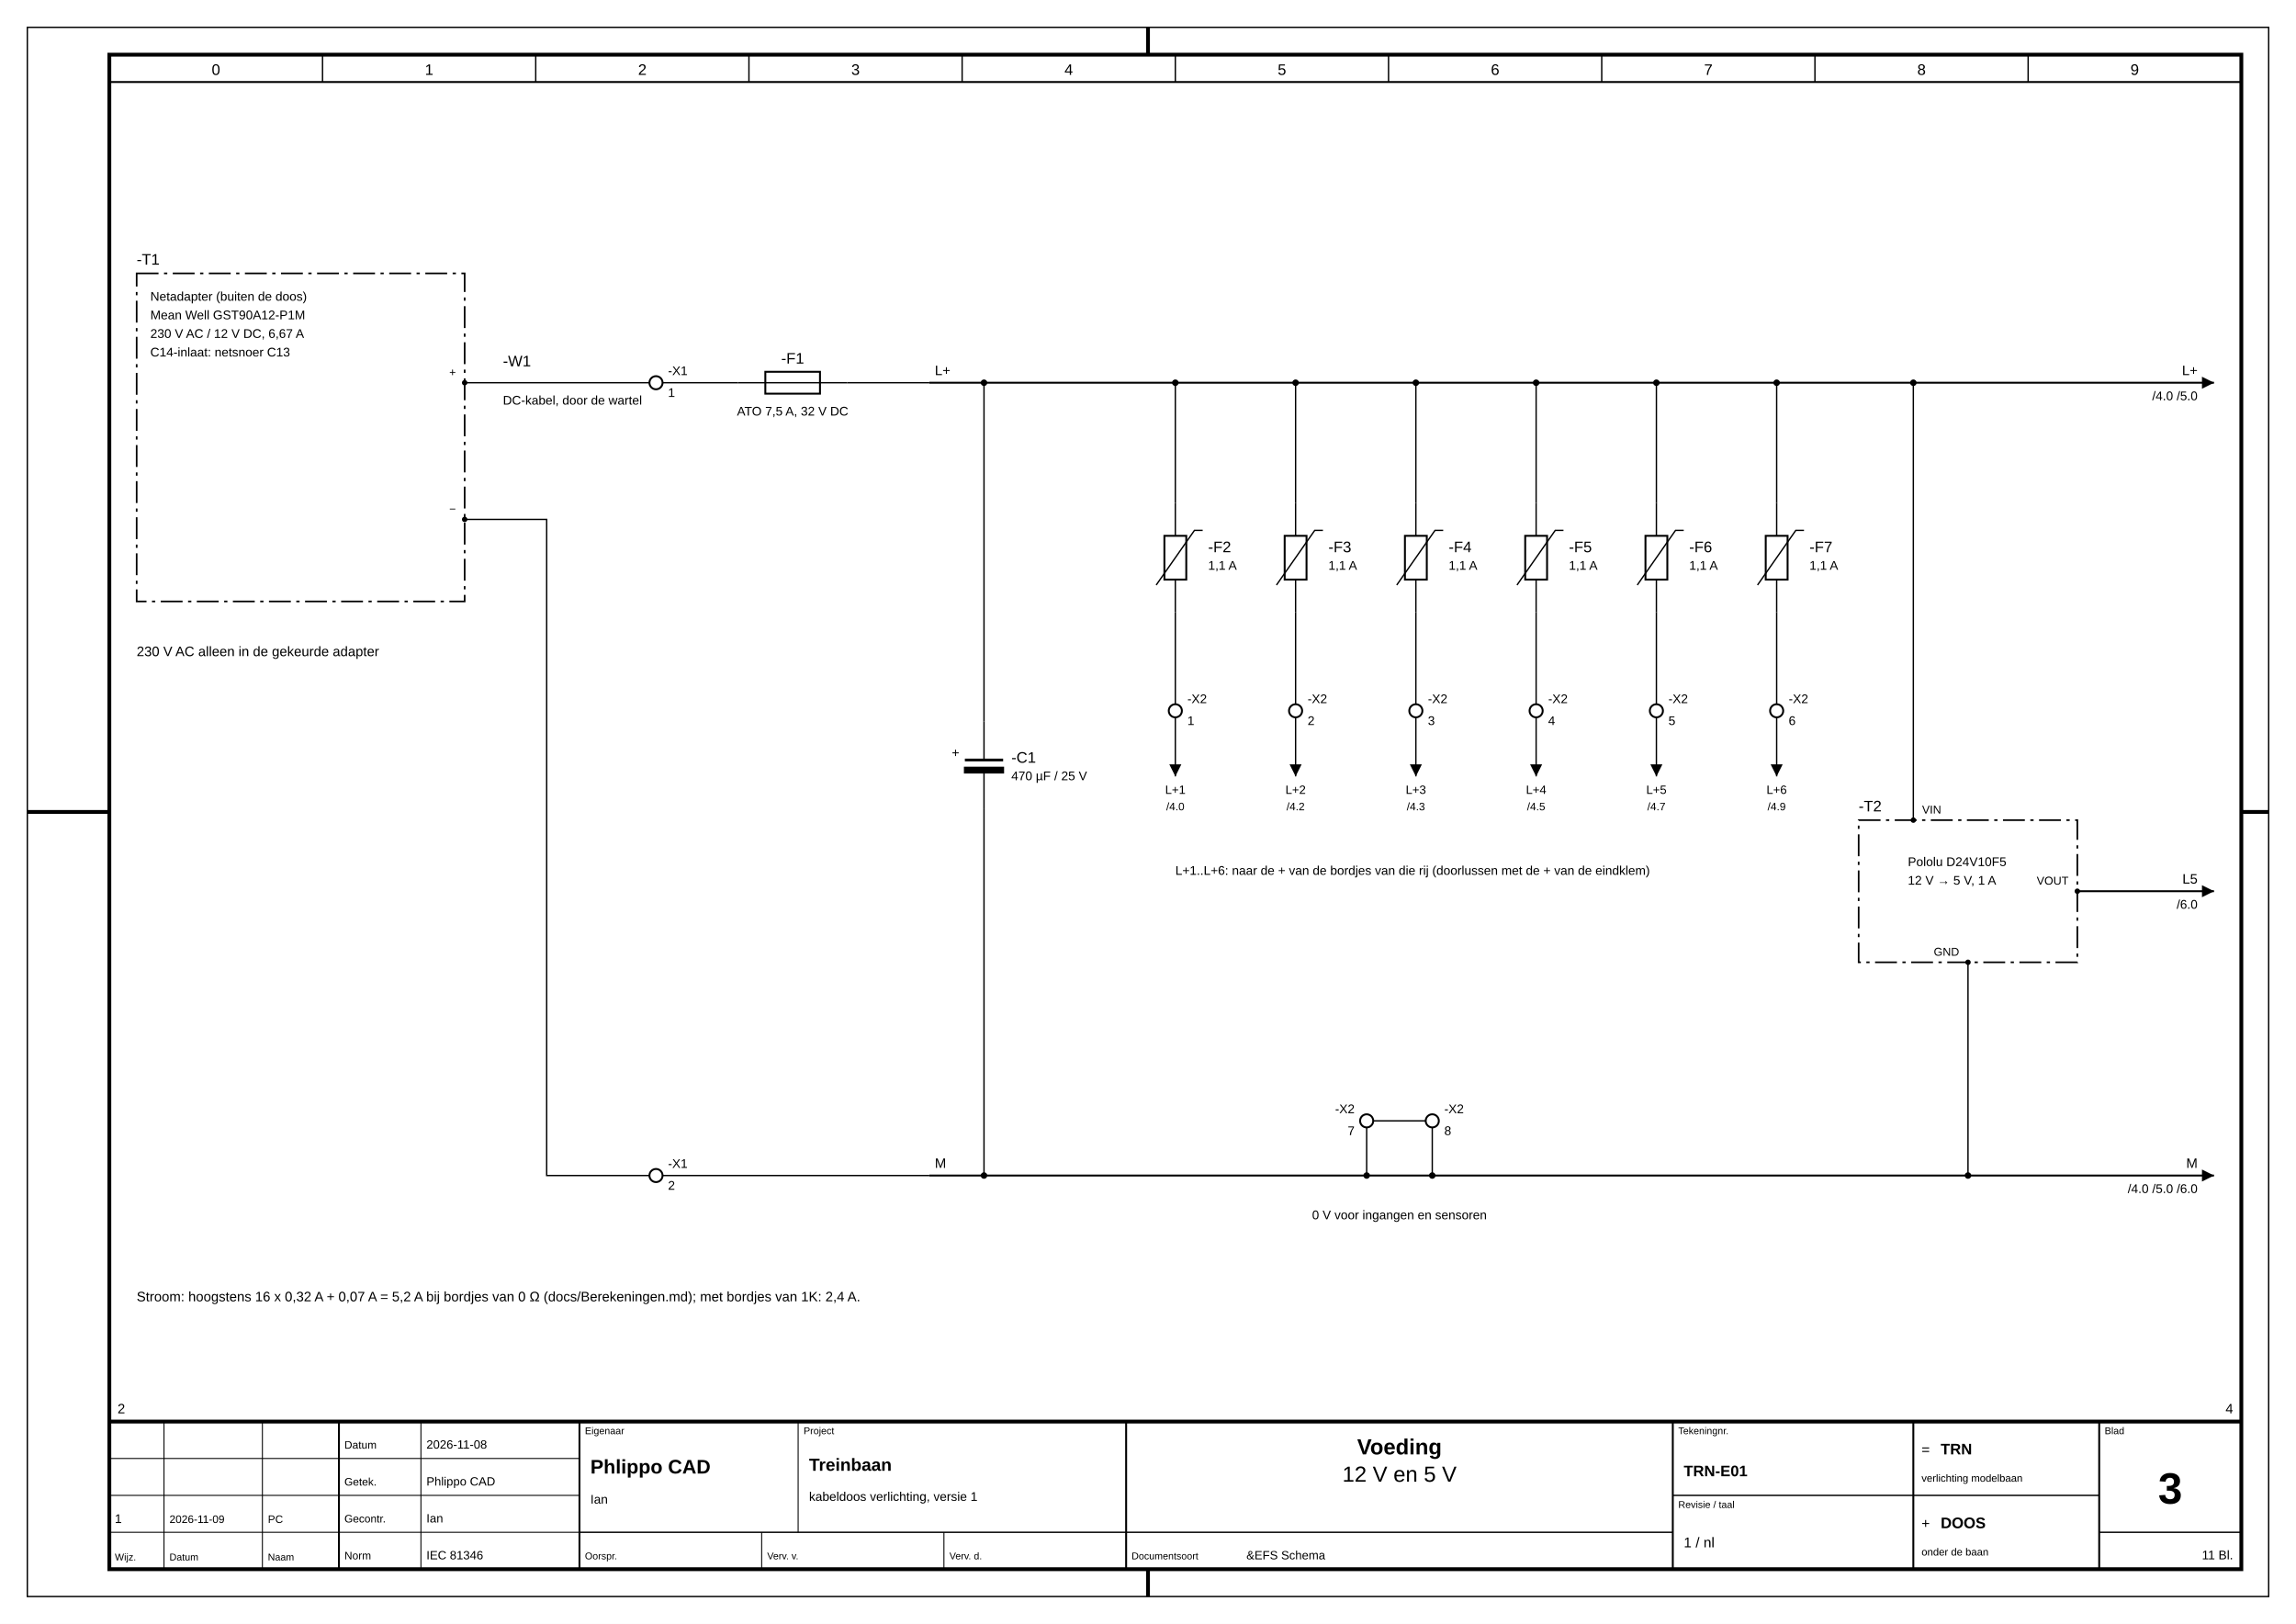
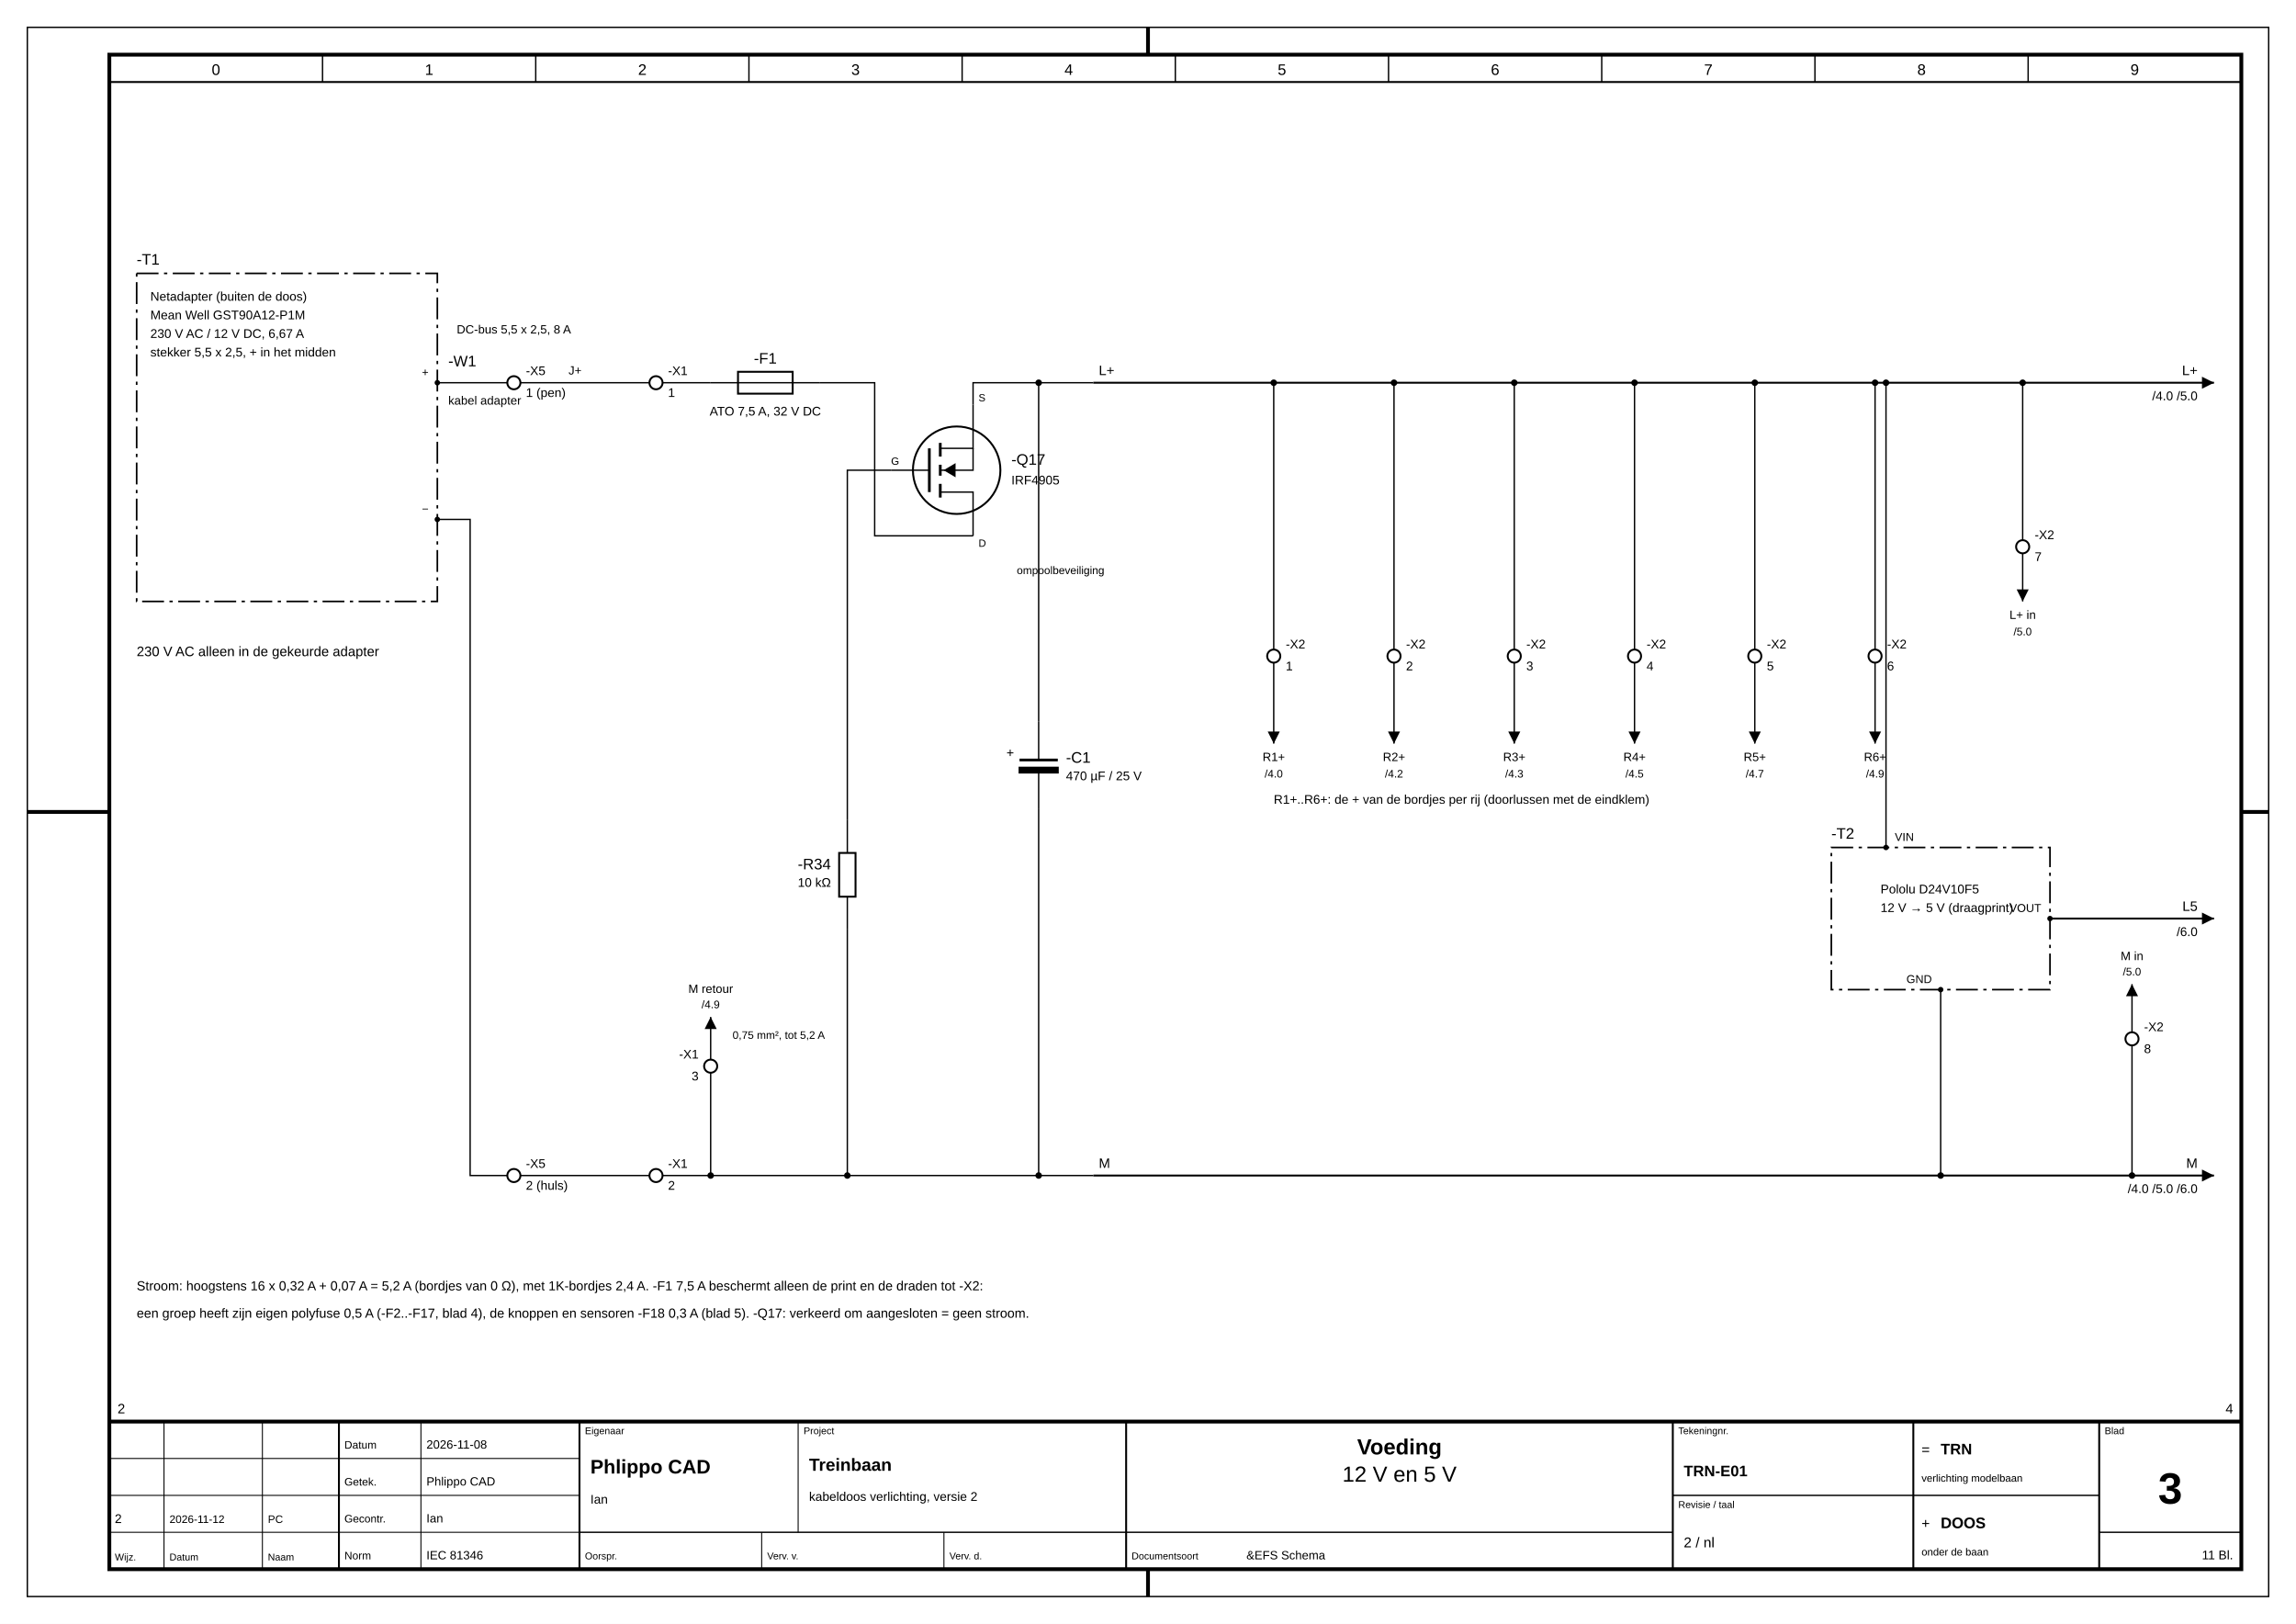
<svg xmlns="http://www.w3.org/2000/svg" viewBox="0 0 420 297" width="420mm" height="297mm" font-family="Arial, Helvetica, sans-serif">
  <rect width="420" height="297" fill="#fff" />
  <rect x="5" y="5" width="410" height="287" fill="none" stroke="#000" stroke-width="0.25" />
  <rect x="20" y="10" width="390" height="277" fill="none" stroke="#000" stroke-width="0.7" />
  <polyline points="210,5 210,10" fill="none" stroke="#000" stroke-width="0.7" />
  <polyline points="210,287 210,292" fill="none" stroke="#000" stroke-width="0.7" />
  <polyline points="5,148.5 20,148.5" fill="none" stroke="#000" stroke-width="0.7" />
  <polyline points="410,148.5 415,148.5" fill="none" stroke="#000" stroke-width="0.7" />
  <polyline points="20,15 410,15" fill="none" stroke="#000" stroke-width="0.35" />
  <text x="39.5" y="13.7" font-size="2.8" text-anchor="middle" fill="#000">0</text>
  <polyline points="59,10 59,15" fill="none" stroke="#000" stroke-width="0.25" />
  <text x="78.5" y="13.7" font-size="2.8" text-anchor="middle" fill="#000">1</text>
  <polyline points="98,10 98,15" fill="none" stroke="#000" stroke-width="0.25" />
  <text x="117.5" y="13.7" font-size="2.8" text-anchor="middle" fill="#000">2</text>
  <polyline points="137,10 137,15" fill="none" stroke="#000" stroke-width="0.25" />
  <text x="156.5" y="13.7" font-size="2.8" text-anchor="middle" fill="#000">3</text>
  <polyline points="176,10 176,15" fill="none" stroke="#000" stroke-width="0.25" />
  <text x="195.5" y="13.7" font-size="2.8" text-anchor="middle" fill="#000">4</text>
  <polyline points="215,10 215,15" fill="none" stroke="#000" stroke-width="0.25" />
  <text x="234.5" y="13.7" font-size="2.8" text-anchor="middle" fill="#000">5</text>
  <polyline points="254,10 254,15" fill="none" stroke="#000" stroke-width="0.25" />
  <text x="273.5" y="13.7" font-size="2.8" text-anchor="middle" fill="#000">6</text>
  <polyline points="293,10 293,15" fill="none" stroke="#000" stroke-width="0.25" />
  <text x="312.5" y="13.7" font-size="2.8" text-anchor="middle" fill="#000">7</text>
  <polyline points="332,10 332,15" fill="none" stroke="#000" stroke-width="0.25" />
  <text x="351.5" y="13.7" font-size="2.8" text-anchor="middle" fill="#000">8</text>
  <polyline points="371,10 371,15" fill="none" stroke="#000" stroke-width="0.25" />
  <text x="390.5" y="13.7" font-size="2.8" text-anchor="middle" fill="#000">9</text>
  <text x="21.5" y="258.5" font-size="2.5" text-anchor="start" fill="#000">2</text>
  <text x="408.5" y="258.5" font-size="2.5" text-anchor="end" fill="#000">4</text>
  <polyline points="20,260 410,260" fill="none" stroke="#000" stroke-width="0.7" />
  <polyline points="20,266.75 62,266.75" fill="none" stroke="#000" stroke-width="0.18" />
  <polyline points="20,273.5 62,273.5" fill="none" stroke="#000" stroke-width="0.18" />
  <polyline points="20,280.25 62,280.25" fill="none" stroke="#000" stroke-width="0.18" />
  <polyline points="30,260 30,287" fill="none" stroke="#000" stroke-width="0.18" />
  <polyline points="48,260 48,287" fill="none" stroke="#000" stroke-width="0.18" />
  <text x="21" y="285.4" font-size="1.8" text-anchor="start" fill="#000">Wijz.</text>
  <text x="31" y="285.4" font-size="1.8" text-anchor="start" fill="#000">Datum</text>
  <text x="49" y="285.4" font-size="1.8" text-anchor="start" fill="#000">Naam</text>
-   <text x="21" y="278.55" font-size="2.3" text-anchor="start" fill="#000">1</text>
-   <text x="31" y="278.55" font-size="2" text-anchor="start" fill="#000">2026-11-09</text>
+   <text x="21" y="278.55" font-size="2.3" text-anchor="start" fill="#000">2</text>
+   <text x="31" y="278.55" font-size="2" text-anchor="start" fill="#000">2026-11-12</text>
  <text x="49" y="278.55" font-size="2" text-anchor="start" fill="#000">PC</text>
  <polyline points="62,260 62,287" fill="none" stroke="#000" stroke-width="0.35" />
  <polyline points="62,266.75 106,266.75" fill="none" stroke="#000" stroke-width="0.18" />
  <polyline points="62,273.5 106,273.5" fill="none" stroke="#000" stroke-width="0.18" />
  <polyline points="62,280.25 106,280.25" fill="none" stroke="#000" stroke-width="0.18" />
  <polyline points="77,260 77,287" fill="none" stroke="#000" stroke-width="0.18" />
  <text x="63" y="264.95" font-size="2" text-anchor="start" fill="#000">Datum</text>
  <text x="78" y="264.95" font-size="2.2" text-anchor="start" fill="#000">2026-11-08</text>
  <text x="63" y="271.7" font-size="2" text-anchor="start" fill="#000">Getek.</text>
  <text x="78" y="271.7" font-size="2.2" text-anchor="start" fill="#000">Phlippo CAD</text>
  <text x="63" y="278.45" font-size="2" text-anchor="start" fill="#000">Gecontr.</text>
  <text x="78" y="278.45" font-size="2.2" text-anchor="start" fill="#000">Ian</text>
  <text x="63" y="285.2" font-size="2" text-anchor="start" fill="#000">Norm</text>
  <text x="78" y="285.2" font-size="2.2" text-anchor="start" fill="#000">IEC 81346</text>
  <polyline points="106,260 106,287" fill="none" stroke="#000" stroke-width="0.35" />
  <polyline points="106,280.25 206,280.25" fill="none" stroke="#000" stroke-width="0.25" />
  <polyline points="146,260 146,280.25" fill="none" stroke="#000" stroke-width="0.18" />
  <text x="107" y="262.3" font-size="1.8" text-anchor="start" fill="#000">Eigenaar</text>
  <text x="108" y="269.5" font-size="3.6" text-anchor="start" fill="#000" font-weight="700">Phlippo CAD</text>
  <text x="108" y="275" font-size="2.3" text-anchor="start" fill="#000">Ian</text>
  <text x="147" y="262.3" font-size="1.8" text-anchor="start" fill="#000">Project</text>
  <text x="148" y="269" font-size="3.2" text-anchor="start" fill="#000" font-weight="700">Treinbaan</text>
-   <text x="148" y="274.5" font-size="2.3" text-anchor="start" fill="#000">kabeldoos verlichting, versie 1</text>
+   <text x="148" y="274.5" font-size="2.3" text-anchor="start" fill="#000">kabeldoos verlichting, versie 2</text>
  <text x="107" y="285.2" font-size="1.8" text-anchor="start" fill="#000">Oorspr.</text>
  <text x="118" y="285.2" font-size="2" text-anchor="start" fill="#000" />
  <polyline points="139.33,280.25 139.33,287" fill="none" stroke="#000" stroke-width="0.18" />
  <text x="140.33" y="285.2" font-size="1.8" text-anchor="start" fill="#000">Verv. v.</text>
  <text x="151.33" y="285.2" font-size="2" text-anchor="start" fill="#000" />
  <polyline points="172.67,280.25 172.67,287" fill="none" stroke="#000" stroke-width="0.18" />
  <text x="173.67" y="285.2" font-size="1.8" text-anchor="start" fill="#000">Verv. d.</text>
  <text x="184.67" y="285.2" font-size="2" text-anchor="start" fill="#000" />
  <polyline points="206,260 206,287" fill="none" stroke="#000" stroke-width="0.35" />
  <polyline points="206,280.25 306,280.25" fill="none" stroke="#000" stroke-width="0.25" />
  <text x="256" y="266" font-size="4" text-anchor="middle" fill="#000" font-weight="700">Voeding</text>
  <text x="256" y="271" font-size="4" text-anchor="middle" fill="#000">12 V en 5 V</text>
  <text x="207" y="285.2" font-size="1.8" text-anchor="start" fill="#000">Documentsoort</text>
  <text x="228" y="285.2" font-size="2.2" text-anchor="start" fill="#000">&amp;EFS  Schema</text>
  <polyline points="306,260 306,287" fill="none" stroke="#000" stroke-width="0.35" />
  <polyline points="306,273.5 350,273.5" fill="none" stroke="#000" stroke-width="0.25" />
  <text x="307" y="262.3" font-size="1.8" text-anchor="start" fill="#000">Tekeningnr.</text>
  <text x="308" y="270" font-size="2.8" text-anchor="start" fill="#000" font-weight="700">TRN-E01</text>
  <text x="307" y="275.8" font-size="1.8" text-anchor="start" fill="#000">Revisie / taal</text>
-   <text x="308" y="283" font-size="2.6" text-anchor="start" fill="#000">1 / nl</text>
+   <text x="308" y="283" font-size="2.6" text-anchor="start" fill="#000">2 / nl</text>
  <polyline points="350,260 350,287" fill="none" stroke="#000" stroke-width="0.35" />
  <polyline points="350,273.5 384,273.5" fill="none" stroke="#000" stroke-width="0.25" />
  <text x="351.5" y="266" font-size="2.6" text-anchor="start" fill="#000">=</text>
  <text x="355" y="266" font-size="2.8" text-anchor="start" fill="#000" font-weight="700">TRN</text>
  <text x="351.5" y="271" font-size="1.9" text-anchor="start" fill="#000">verlichting modelbaan</text>
  <text x="351.5" y="279.5" font-size="2.6" text-anchor="start" fill="#000">+</text>
  <text x="355" y="279.5" font-size="2.8" text-anchor="start" fill="#000" font-weight="700">DOOS</text>
  <text x="351.5" y="284.5" font-size="1.9" text-anchor="start" fill="#000">onder de baan</text>
  <polyline points="384,260 384,287" fill="none" stroke="#000" stroke-width="0.35" />
  <polyline points="384,280.25 410,280.25" fill="none" stroke="#000" stroke-width="0.25" />
  <text x="385" y="262.3" font-size="1.8" text-anchor="start" fill="#000">Blad</text>
  <text x="397" y="275" font-size="8" text-anchor="middle" fill="#000" font-weight="700">3</text>
  <text x="408.5" y="285.2" font-size="2.3" text-anchor="end" fill="#000">11 Bl.</text>
-   <rect x="25" y="50" width="60" height="60" fill="none" stroke="#000" stroke-width="0.3" stroke-dasharray="4 1 0.6 1" />
+   <rect x="25" y="50" width="55" height="60" fill="none" stroke="#000" stroke-width="0.3" stroke-dasharray="4 1 0.6 1" />
  <text x="25" y="48.4" font-size="2.8" text-anchor="start" fill="#000">-T1</text>
  <text x="27.5" y="55" font-size="2.3" text-anchor="start" fill="#000">Netadapter (buiten de doos)</text>
  <text x="27.5" y="58.4" font-size="2.3" text-anchor="start" fill="#000">Mean Well GST90A12-P1M</text>
  <text x="27.5" y="61.8" font-size="2.3" text-anchor="start" fill="#000">230 V AC / 12 V DC, 6,67 A</text>
-   <text x="27.5" y="65.2" font-size="2.3" text-anchor="start" fill="#000">C14-inlaat: netsnoer C13</text>
-   <circle cx="85" cy="70" r="0.5" fill="#000" />
-   <text x="83.4" y="68.8" font-size="2.1" text-anchor="end" fill="#000">+</text>
-   <circle cx="85" cy="95" r="0.5" fill="#000" />
-   <text x="83.4" y="93.8" font-size="2.1" text-anchor="end" fill="#000">−</text>
+   <text x="27.5" y="65.2" font-size="2.3" text-anchor="start" fill="#000">stekker 5,5 x 2,5, + in het midden</text>
+   <circle cx="80" cy="70" r="0.5" fill="#000" />
+   <text x="78.4" y="68.8" font-size="2.1" text-anchor="end" fill="#000">+</text>
+   <circle cx="80" cy="95" r="0.5" fill="#000" />
+   <text x="78.4" y="93.8" font-size="2.1" text-anchor="end" fill="#000">−</text>
  <text x="25" y="120" font-size="2.5" text-anchor="start" fill="#000">230 V AC alleen in de gekeurde adapter</text>
-   <polyline points="85,70 118.8,70" fill="none" stroke="#000" stroke-width="0.25" />
-   <polyline points="85,95 100,95 100,215 118.8,215" fill="none" stroke="#000" stroke-width="0.25" />
-   <text x="92" y="67" font-size="2.8" text-anchor="start" fill="#000">-W1</text>
-   <text x="92" y="74" font-size="2.3" text-anchor="start" fill="#000">DC-kabel, door de wartel</text>
+   <polyline points="80,70 92.8,70" fill="none" stroke="#000" stroke-width="0.25" />
+   <polyline points="80,95 86,95 86,215 92.8,215" fill="none" stroke="#000" stroke-width="0.25" />
+   <text x="82" y="67" font-size="2.8" text-anchor="start" fill="#000">-W1</text>
+   <text x="82" y="74" font-size="2.2" text-anchor="start" fill="#000">kabel adapter</text>
+   <circle cx="94" cy="70" r="1.2" fill="#fff" stroke="#000" stroke-width="0.35" />
+   <text x="96.2" y="68.6" font-size="2.3" text-anchor="start" fill="#000">-X5</text>
+   <text x="96.2" y="72.6" font-size="2.3" text-anchor="start" fill="#000">1 (pen)</text>
+   <circle cx="94" cy="215" r="1.2" fill="#fff" stroke="#000" stroke-width="0.35" />
+   <text x="96.2" y="213.6" font-size="2.3" text-anchor="start" fill="#000">-X5</text>
+   <text x="96.2" y="217.6" font-size="2.3" text-anchor="start" fill="#000">2 (huls)</text>
+   <text x="94" y="61" font-size="2.2" text-anchor="middle" fill="#000">DC-bus 5,5 x 2,5, 8 A</text>
+   <polyline points="95.2,70 118.8,70" fill="none" stroke="#000" stroke-width="0.25" />
+   <polyline points="95.2,215 118.8,215" fill="none" stroke="#000" stroke-width="0.25" />
+   <text x="104" y="68.5" font-size="2.2" text-anchor="start" fill="#000">J+</text>
  <circle cx="120" cy="70" r="1.2" fill="#fff" stroke="#000" stroke-width="0.35" />
  <text x="122.2" y="68.6" font-size="2.3" text-anchor="start" fill="#000">-X1</text>
  <text x="122.2" y="72.6" font-size="2.3" text-anchor="start" fill="#000">1</text>
  <circle cx="120" cy="215" r="1.2" fill="#fff" stroke="#000" stroke-width="0.35" />
  <text x="122.2" y="213.6" font-size="2.3" text-anchor="start" fill="#000">-X1</text>
  <text x="122.2" y="217.6" font-size="2.3" text-anchor="start" fill="#000">2</text>
-   <polyline points="121.2,70 135,70" fill="none" stroke="#000" stroke-width="0.25" />
-   <polyline points="135,70 140,70" fill="none" stroke="#000" stroke-width="0.25" />
-   <rect x="140" y="68" width="10" height="4" fill="none" stroke="#000" stroke-width="0.35" />
-   <polyline points="140,70 150,70" fill="none" stroke="#000" stroke-width="0.25" />
-   <polyline points="150,70 155,70" fill="none" stroke="#000" stroke-width="0.25" />
-   <text x="145" y="66.5" font-size="2.8" text-anchor="middle" fill="#000">-F1</text>
-   <text x="145" y="76" font-size="2.3" text-anchor="middle" fill="#000">ATO 7,5 A, 32 V DC</text>
-   <polyline points="155,70 170,70" fill="none" stroke="#000" stroke-width="0.25" />
-   <polyline points="121.2,215 170,215" fill="none" stroke="#000" stroke-width="0.25" />
-   <polyline points="170,70 405,70" fill="none" stroke="#000" stroke-width="0.35" />
-   <text x="171" y="68.6" font-size="2.5" text-anchor="start" fill="#000">L+</text>
+   <polyline points="121.2,70 130,70" fill="none" stroke="#000" stroke-width="0.25" />
+   <polyline points="130,70 135,70" fill="none" stroke="#000" stroke-width="0.25" />
+   <rect x="135" y="68" width="10" height="4" fill="none" stroke="#000" stroke-width="0.35" />
+   <polyline points="135,70 145,70" fill="none" stroke="#000" stroke-width="0.25" />
+   <polyline points="145,70 150,70" fill="none" stroke="#000" stroke-width="0.25" />
+   <text x="140" y="66.5" font-size="2.8" text-anchor="middle" fill="#000">-F1</text>
+   <text x="140" y="76" font-size="2.3" text-anchor="middle" fill="#000">ATO 7,5 A, 32 V DC</text>
+   <polyline points="150,70 160,70 160,98 178,98" fill="none" stroke="#000" stroke-width="0.25" />
+   <circle cx="175" cy="86" r="8" fill="none" stroke="#000" stroke-width="0.35" />
+   <polyline points="163,86 170,86" fill="none" stroke="#000" stroke-width="0.25" />
+   <polyline points="170,82 170,90" fill="none" stroke="#000" stroke-width="0.5" />
+   <polyline points="172,81 172,83.5" fill="none" stroke="#000" stroke-width="0.5" />
+   <polyline points="172,85 172,87" fill="none" stroke="#000" stroke-width="0.5" />
+   <polyline points="172,88.5 172,91" fill="none" stroke="#000" stroke-width="0.5" />
+   <polyline points="172,82 178,82 178,74" fill="none" stroke="#000" stroke-width="0.25" />
+   <polyline points="172,90 178,90 178,98" fill="none" stroke="#000" stroke-width="0.25" />
+   <polyline points="172,86 178,86 178,82" fill="none" stroke="#000" stroke-width="0.25" />
+   <polygon points="174.8,86 172.6,84.7 172.6,87.3" fill="#000" transform="rotate(180 173.7 86)" />
+   <text x="185" y="85" font-size="2.8" text-anchor="start" fill="#000">-Q17</text>
+   <text x="185" y="88.6" font-size="2.3" text-anchor="start" fill="#000">IRF4905</text>
+   <text x="179" y="73.4" font-size="1.9" text-anchor="start" fill="#000">S</text>
+   <text x="179" y="100" font-size="1.9" text-anchor="start" fill="#000">D</text>
+   <text x="163" y="85" font-size="1.9" text-anchor="start" fill="#000">G</text>
+   <text x="186" y="105" font-size="2" text-anchor="start" fill="#000">ompoolbeveiliging</text>
+   <polyline points="178,74 178,70 200,70" fill="none" stroke="#000" stroke-width="0.25" />
+   <polyline points="163,86 155,86 155,150" fill="none" stroke="#000" stroke-width="0.25" />
+   <polyline points="155,150 155,156" fill="none" stroke="#000" stroke-width="0.25" />
+   <rect x="153.5" y="156" width="3" height="8" fill="none" stroke="#000" stroke-width="0.35" />
+   <polyline points="155,164 155,170" fill="none" stroke="#000" stroke-width="0.25" />
+   <text x="152" y="159" font-size="2.8" text-anchor="end" fill="#000">-R34</text>
+   <text x="152" y="162.2" font-size="2.3" text-anchor="end" fill="#000">10 kΩ</text>
+   <polyline points="155,170 155,215" fill="none" stroke="#000" stroke-width="0.25" />
+   <circle cx="155" cy="215" r="0.6" fill="#000" />
+   <polyline points="121.2,215 200,215" fill="none" stroke="#000" stroke-width="0.25" />
+   <polyline points="200,70 405,70" fill="none" stroke="#000" stroke-width="0.35" />
+   <text x="201" y="68.6" font-size="2.5" text-anchor="start" fill="#000">L+</text>
  <polygon points="405,70 402.8,68.9 402.8,71.1" fill="#000" />
  <text x="402" y="68.6" font-size="2.5" text-anchor="end" fill="#000">L+</text>
  <text x="402" y="73.2" font-size="2.3" text-anchor="end" fill="#000">/4.0  /5.0</text>
-   <polyline points="170,215 405,215" fill="none" stroke="#000" stroke-width="0.35" />
-   <text x="171" y="213.6" font-size="2.5" text-anchor="start" fill="#000">M</text>
+   <polyline points="200,215 405,215" fill="none" stroke="#000" stroke-width="0.35" />
+   <text x="201" y="213.6" font-size="2.5" text-anchor="start" fill="#000">M</text>
  <polygon points="405,215 402.8,213.9 402.8,216.1" fill="#000" />
  <text x="402" y="213.6" font-size="2.5" text-anchor="end" fill="#000">M</text>
  <text x="402" y="218.2" font-size="2.3" text-anchor="end" fill="#000">/4.0  /5.0  /6.0</text>
-   <circle cx="180" cy="70" r="0.6" fill="#000" />
-   <polyline points="180,70 180,132" fill="none" stroke="#000" stroke-width="0.25" />
-   <polyline points="180,132 180,139" fill="none" stroke="#000" stroke-width="0.25" />
-   <polyline points="176.5,139 183.5,139" fill="none" stroke="#000" stroke-width="0.5" />
-   <rect x="176.5" y="140.4" width="7" height="0.9" fill="#000" stroke="#000" stroke-width="0.35" />
-   <text x="175.5" y="138.5" font-size="2.4" text-anchor="end" fill="#000">+</text>
-   <polyline points="180,141.3 180,148" fill="none" stroke="#000" stroke-width="0.25" />
-   <text x="185" y="139.5" font-size="2.8" text-anchor="start" fill="#000">-C1</text>
-   <text x="185" y="142.7" font-size="2.3" text-anchor="start" fill="#000">470 µF / 25 V</text>
-   <polyline points="180,148 180,215" fill="none" stroke="#000" stroke-width="0.25" />
-   <circle cx="180" cy="215" r="0.6" fill="#000" />
-   <circle cx="215" cy="70" r="0.6" fill="#000" />
-   <polyline points="215,70 215,92" fill="none" stroke="#000" stroke-width="0.25" />
-   <polyline points="215,92 215,98" fill="none" stroke="#000" stroke-width="0.25" />
-   <rect x="213" y="98" width="4" height="8" fill="none" stroke="#000" stroke-width="0.35" />
-   <polyline points="211.5,107 218.5,97 220,97" fill="none" stroke="#000" stroke-width="0.25" />
-   <polyline points="215,106 215,112" fill="none" stroke="#000" stroke-width="0.25" />
-   <text x="221" y="101" font-size="2.8" text-anchor="start" fill="#000">-F2</text>
-   <text x="221" y="104.2" font-size="2.3" text-anchor="start" fill="#000">1,1 A</text>
-   <polyline points="215,112 215,128.8" fill="none" stroke="#000" stroke-width="0.25" />
-   <circle cx="215" cy="130" r="1.2" fill="#fff" stroke="#000" stroke-width="0.35" />
-   <text x="217.2" y="128.6" font-size="2.3" text-anchor="start" fill="#000">-X2</text>
-   <text x="217.2" y="132.6" font-size="2.3" text-anchor="start" fill="#000">1</text>
-   <polyline points="215,131.2 215,142" fill="none" stroke="#000" stroke-width="0.25" />
-   <polygon points="215,142 213.9,139.8 216.1,139.8" fill="#000" />
-   <text x="215" y="145.2" font-size="2.2" text-anchor="middle" fill="#000">L+1</text>
-   <text x="215" y="148.2" font-size="2" text-anchor="middle" fill="#000">/4.0</text>
-   <circle cx="237" cy="70" r="0.6" fill="#000" />
-   <polyline points="237,70 237,92" fill="none" stroke="#000" stroke-width="0.25" />
-   <polyline points="237,92 237,98" fill="none" stroke="#000" stroke-width="0.25" />
-   <rect x="235" y="98" width="4" height="8" fill="none" stroke="#000" stroke-width="0.35" />
-   <polyline points="233.5,107 240.5,97 242,97" fill="none" stroke="#000" stroke-width="0.25" />
-   <polyline points="237,106 237,112" fill="none" stroke="#000" stroke-width="0.25" />
-   <text x="243" y="101" font-size="2.8" text-anchor="start" fill="#000">-F3</text>
-   <text x="243" y="104.2" font-size="2.3" text-anchor="start" fill="#000">1,1 A</text>
-   <polyline points="237,112 237,128.8" fill="none" stroke="#000" stroke-width="0.25" />
-   <circle cx="237" cy="130" r="1.2" fill="#fff" stroke="#000" stroke-width="0.35" />
-   <text x="239.2" y="128.6" font-size="2.3" text-anchor="start" fill="#000">-X2</text>
-   <text x="239.2" y="132.6" font-size="2.3" text-anchor="start" fill="#000">2</text>
-   <polyline points="237,131.2 237,142" fill="none" stroke="#000" stroke-width="0.25" />
-   <polygon points="237,142 235.9,139.8 238.1,139.8" fill="#000" />
-   <text x="237" y="145.2" font-size="2.2" text-anchor="middle" fill="#000">L+2</text>
-   <text x="237" y="148.2" font-size="2" text-anchor="middle" fill="#000">/4.2</text>
-   <circle cx="259" cy="70" r="0.6" fill="#000" />
-   <polyline points="259,70 259,92" fill="none" stroke="#000" stroke-width="0.25" />
-   <polyline points="259,92 259,98" fill="none" stroke="#000" stroke-width="0.25" />
-   <rect x="257" y="98" width="4" height="8" fill="none" stroke="#000" stroke-width="0.35" />
-   <polyline points="255.5,107 262.5,97 264,97" fill="none" stroke="#000" stroke-width="0.25" />
-   <polyline points="259,106 259,112" fill="none" stroke="#000" stroke-width="0.25" />
-   <text x="265" y="101" font-size="2.8" text-anchor="start" fill="#000">-F4</text>
-   <text x="265" y="104.2" font-size="2.3" text-anchor="start" fill="#000">1,1 A</text>
-   <polyline points="259,112 259,128.8" fill="none" stroke="#000" stroke-width="0.25" />
-   <circle cx="259" cy="130" r="1.2" fill="#fff" stroke="#000" stroke-width="0.35" />
-   <text x="261.2" y="128.6" font-size="2.3" text-anchor="start" fill="#000">-X2</text>
-   <text x="261.2" y="132.6" font-size="2.3" text-anchor="start" fill="#000">3</text>
-   <polyline points="259,131.2 259,142" fill="none" stroke="#000" stroke-width="0.25" />
-   <polygon points="259,142 257.9,139.8 260.1,139.8" fill="#000" />
-   <text x="259" y="145.2" font-size="2.2" text-anchor="middle" fill="#000">L+3</text>
-   <text x="259" y="148.2" font-size="2" text-anchor="middle" fill="#000">/4.3</text>
-   <circle cx="281" cy="70" r="0.6" fill="#000" />
-   <polyline points="281,70 281,92" fill="none" stroke="#000" stroke-width="0.25" />
-   <polyline points="281,92 281,98" fill="none" stroke="#000" stroke-width="0.25" />
-   <rect x="279" y="98" width="4" height="8" fill="none" stroke="#000" stroke-width="0.35" />
-   <polyline points="277.5,107 284.5,97 286,97" fill="none" stroke="#000" stroke-width="0.25" />
-   <polyline points="281,106 281,112" fill="none" stroke="#000" stroke-width="0.25" />
-   <text x="287" y="101" font-size="2.8" text-anchor="start" fill="#000">-F5</text>
-   <text x="287" y="104.2" font-size="2.3" text-anchor="start" fill="#000">1,1 A</text>
-   <polyline points="281,112 281,128.8" fill="none" stroke="#000" stroke-width="0.25" />
-   <circle cx="281" cy="130" r="1.2" fill="#fff" stroke="#000" stroke-width="0.35" />
-   <text x="283.2" y="128.6" font-size="2.3" text-anchor="start" fill="#000">-X2</text>
-   <text x="283.2" y="132.6" font-size="2.3" text-anchor="start" fill="#000">4</text>
-   <polyline points="281,131.2 281,142" fill="none" stroke="#000" stroke-width="0.25" />
-   <polygon points="281,142 279.9,139.8 282.1,139.8" fill="#000" />
-   <text x="281" y="145.2" font-size="2.2" text-anchor="middle" fill="#000">L+4</text>
-   <text x="281" y="148.2" font-size="2" text-anchor="middle" fill="#000">/4.5</text>
-   <circle cx="303" cy="70" r="0.6" fill="#000" />
-   <polyline points="303,70 303,92" fill="none" stroke="#000" stroke-width="0.25" />
-   <polyline points="303,92 303,98" fill="none" stroke="#000" stroke-width="0.25" />
-   <rect x="301" y="98" width="4" height="8" fill="none" stroke="#000" stroke-width="0.35" />
-   <polyline points="299.5,107 306.5,97 308,97" fill="none" stroke="#000" stroke-width="0.25" />
-   <polyline points="303,106 303,112" fill="none" stroke="#000" stroke-width="0.25" />
-   <text x="309" y="101" font-size="2.8" text-anchor="start" fill="#000">-F6</text>
-   <text x="309" y="104.2" font-size="2.3" text-anchor="start" fill="#000">1,1 A</text>
-   <polyline points="303,112 303,128.8" fill="none" stroke="#000" stroke-width="0.25" />
-   <circle cx="303" cy="130" r="1.2" fill="#fff" stroke="#000" stroke-width="0.35" />
-   <text x="305.2" y="128.6" font-size="2.3" text-anchor="start" fill="#000">-X2</text>
-   <text x="305.2" y="132.6" font-size="2.3" text-anchor="start" fill="#000">5</text>
-   <polyline points="303,131.2 303,142" fill="none" stroke="#000" stroke-width="0.25" />
-   <polygon points="303,142 301.9,139.8 304.1,139.8" fill="#000" />
-   <text x="303" y="145.2" font-size="2.2" text-anchor="middle" fill="#000">L+5</text>
-   <text x="303" y="148.2" font-size="2" text-anchor="middle" fill="#000">/4.7</text>
-   <circle cx="325" cy="70" r="0.6" fill="#000" />
-   <polyline points="325,70 325,92" fill="none" stroke="#000" stroke-width="0.25" />
-   <polyline points="325,92 325,98" fill="none" stroke="#000" stroke-width="0.25" />
-   <rect x="323" y="98" width="4" height="8" fill="none" stroke="#000" stroke-width="0.35" />
-   <polyline points="321.5,107 328.5,97 330,97" fill="none" stroke="#000" stroke-width="0.25" />
-   <polyline points="325,106 325,112" fill="none" stroke="#000" stroke-width="0.25" />
-   <text x="331" y="101" font-size="2.8" text-anchor="start" fill="#000">-F7</text>
-   <text x="331" y="104.2" font-size="2.3" text-anchor="start" fill="#000">1,1 A</text>
-   <polyline points="325,112 325,128.8" fill="none" stroke="#000" stroke-width="0.25" />
-   <circle cx="325" cy="130" r="1.2" fill="#fff" stroke="#000" stroke-width="0.35" />
-   <text x="327.2" y="128.6" font-size="2.3" text-anchor="start" fill="#000">-X2</text>
-   <text x="327.2" y="132.6" font-size="2.3" text-anchor="start" fill="#000">6</text>
-   <polyline points="325,131.2 325,142" fill="none" stroke="#000" stroke-width="0.25" />
-   <polygon points="325,142 323.9,139.8 326.1,139.8" fill="#000" />
-   <text x="325" y="145.2" font-size="2.2" text-anchor="middle" fill="#000">L+6</text>
-   <text x="325" y="148.2" font-size="2" text-anchor="middle" fill="#000">/4.9</text>
-   <text x="215" y="160" font-size="2.3" text-anchor="start" fill="#000">L+1..L+6: naar de + van de bordjes van die rij (doorlussen met de + van de eindklem)</text>
-   <circle cx="350" cy="70" r="0.6" fill="#000" />
-   <polyline points="350,70 350,150" fill="none" stroke="#000" stroke-width="0.25" />
-   <rect x="340" y="150" width="40" height="26" fill="none" stroke="#000" stroke-width="0.3" stroke-dasharray="4 1 0.6 1" />
-   <text x="340" y="148.4" font-size="2.8" text-anchor="start" fill="#000">-T2</text>
-   <text x="349" y="155" font-size="2.3" text-anchor="start" fill="#000" />
-   <text x="349" y="158.4" font-size="2.3" text-anchor="start" fill="#000">Pololu D24V10F5</text>
-   <text x="349" y="161.8" font-size="2.3" text-anchor="start" fill="#000">12 V → 5 V, 1 A</text>
-   <circle cx="350" cy="150" r="0.5" fill="#000" />
-   <text x="351.6" y="148.8" font-size="2.1" text-anchor="start" fill="#000">VIN</text>
-   <circle cx="380" cy="163" r="0.5" fill="#000" />
-   <text x="378.4" y="161.8" font-size="2.1" text-anchor="end" fill="#000">VOUT</text>
-   <circle cx="360" cy="176" r="0.5" fill="#000" />
-   <text x="358.4" y="174.8" font-size="2.1" text-anchor="end" fill="#000">GND</text>
-   <polyline points="360,176 360,215" fill="none" stroke="#000" stroke-width="0.25" />
-   <circle cx="360" cy="215" r="0.6" fill="#000" />
-   <polyline points="380,163 405,163" fill="none" stroke="#000" stroke-width="0.35" />
-   <polygon points="405,163 402.8,161.9 402.8,164.1" fill="#000" />
-   <text x="402" y="161.6" font-size="2.5" text-anchor="end" fill="#000">L5</text>
-   <text x="402" y="166.2" font-size="2.3" text-anchor="end" fill="#000">/6.0</text>
-   <circle cx="250" cy="215" r="0.6" fill="#000" />
-   <polyline points="250,215 250,205 262,205 262,215" fill="none" stroke="#000" stroke-width="0.25" />
-   <circle cx="262" cy="215" r="0.6" fill="#000" />
-   <circle cx="250" cy="205" r="1.2" fill="#fff" stroke="#000" stroke-width="0.35" />
-   <text x="247.8" y="203.6" font-size="2.3" text-anchor="end" fill="#000">-X2</text>
-   <text x="247.8" y="207.6" font-size="2.3" text-anchor="end" fill="#000">7</text>
-   <circle cx="262" cy="205" r="1.2" fill="#fff" stroke="#000" stroke-width="0.35" />
-   <text x="264.2" y="203.6" font-size="2.3" text-anchor="start" fill="#000">-X2</text>
-   <text x="264.2" y="207.6" font-size="2.3" text-anchor="start" fill="#000">8</text>
-   <text x="256" y="223" font-size="2.3" text-anchor="middle" fill="#000">0 V voor ingangen en sensoren</text>
-   <text x="25" y="238" font-size="2.5" text-anchor="start" fill="#000">Stroom: hoogstens 16 x 0,32 A + 0,07 A = 5,2 A bij bordjes van 0 Ω (docs/Berekeningen.md); met bordjes van 1K: 2,4 A.</text>
+   <circle cx="190" cy="70" r="0.6" fill="#000" />
+   <polyline points="190,70 190,132" fill="none" stroke="#000" stroke-width="0.25" />
+   <polyline points="190,132 190,139" fill="none" stroke="#000" stroke-width="0.25" />
+   <polyline points="186.5,139 193.5,139" fill="none" stroke="#000" stroke-width="0.5" />
+   <rect x="186.5" y="140.4" width="7" height="0.9" fill="#000" stroke="#000" stroke-width="0.35" />
+   <text x="185.5" y="138.5" font-size="2.4" text-anchor="end" fill="#000">+</text>
+   <polyline points="190,141.3 190,148" fill="none" stroke="#000" stroke-width="0.25" />
+   <text x="195" y="139.5" font-size="2.8" text-anchor="start" fill="#000">-C1</text>
+   <text x="195" y="142.7" font-size="2.3" text-anchor="start" fill="#000">470 µF / 25 V</text>
+   <polyline points="190,148 190,215" fill="none" stroke="#000" stroke-width="0.25" />
+   <circle cx="190" cy="215" r="0.6" fill="#000" />
+   <circle cx="233" cy="70" r="0.6" fill="#000" />
+   <polyline points="233,70 233,118.8" fill="none" stroke="#000" stroke-width="0.25" />
+   <circle cx="233" cy="120" r="1.2" fill="#fff" stroke="#000" stroke-width="0.35" />
+   <text x="235.2" y="118.6" font-size="2.3" text-anchor="start" fill="#000">-X2</text>
+   <text x="235.2" y="122.6" font-size="2.3" text-anchor="start" fill="#000">1</text>
+   <polyline points="233,121.2 233,136" fill="none" stroke="#000" stroke-width="0.25" />
+   <polygon points="233,136 231.9,133.8 234.1,133.8" fill="#000" />
+   <text x="233" y="139.2" font-size="2.2" text-anchor="middle" fill="#000">R1+</text>
+   <text x="233" y="142.2" font-size="2" text-anchor="middle" fill="#000">/4.0</text>
+   <circle cx="255" cy="70" r="0.6" fill="#000" />
+   <polyline points="255,70 255,118.8" fill="none" stroke="#000" stroke-width="0.25" />
+   <circle cx="255" cy="120" r="1.2" fill="#fff" stroke="#000" stroke-width="0.35" />
+   <text x="257.2" y="118.6" font-size="2.3" text-anchor="start" fill="#000">-X2</text>
+   <text x="257.2" y="122.6" font-size="2.3" text-anchor="start" fill="#000">2</text>
+   <polyline points="255,121.2 255,136" fill="none" stroke="#000" stroke-width="0.25" />
+   <polygon points="255,136 253.9,133.8 256.1,133.8" fill="#000" />
+   <text x="255" y="139.2" font-size="2.2" text-anchor="middle" fill="#000">R2+</text>
+   <text x="255" y="142.2" font-size="2" text-anchor="middle" fill="#000">/4.2</text>
+   <circle cx="277" cy="70" r="0.6" fill="#000" />
+   <polyline points="277,70 277,118.8" fill="none" stroke="#000" stroke-width="0.25" />
+   <circle cx="277" cy="120" r="1.2" fill="#fff" stroke="#000" stroke-width="0.35" />
+   <text x="279.2" y="118.6" font-size="2.3" text-anchor="start" fill="#000">-X2</text>
+   <text x="279.2" y="122.6" font-size="2.3" text-anchor="start" fill="#000">3</text>
+   <polyline points="277,121.2 277,136" fill="none" stroke="#000" stroke-width="0.25" />
+   <polygon points="277,136 275.9,133.8 278.1,133.8" fill="#000" />
+   <text x="277" y="139.2" font-size="2.2" text-anchor="middle" fill="#000">R3+</text>
+   <text x="277" y="142.2" font-size="2" text-anchor="middle" fill="#000">/4.3</text>
+   <circle cx="299" cy="70" r="0.6" fill="#000" />
+   <polyline points="299,70 299,118.8" fill="none" stroke="#000" stroke-width="0.25" />
+   <circle cx="299" cy="120" r="1.2" fill="#fff" stroke="#000" stroke-width="0.35" />
+   <text x="301.2" y="118.6" font-size="2.3" text-anchor="start" fill="#000">-X2</text>
+   <text x="301.2" y="122.6" font-size="2.3" text-anchor="start" fill="#000">4</text>
+   <polyline points="299,121.2 299,136" fill="none" stroke="#000" stroke-width="0.25" />
+   <polygon points="299,136 297.9,133.8 300.1,133.8" fill="#000" />
+   <text x="299" y="139.2" font-size="2.2" text-anchor="middle" fill="#000">R4+</text>
+   <text x="299" y="142.2" font-size="2" text-anchor="middle" fill="#000">/4.5</text>
+   <circle cx="321" cy="70" r="0.6" fill="#000" />
+   <polyline points="321,70 321,118.8" fill="none" stroke="#000" stroke-width="0.25" />
+   <circle cx="321" cy="120" r="1.2" fill="#fff" stroke="#000" stroke-width="0.35" />
+   <text x="323.2" y="118.6" font-size="2.3" text-anchor="start" fill="#000">-X2</text>
+   <text x="323.2" y="122.6" font-size="2.3" text-anchor="start" fill="#000">5</text>
+   <polyline points="321,121.2 321,136" fill="none" stroke="#000" stroke-width="0.25" />
+   <polygon points="321,136 319.9,133.8 322.1,133.8" fill="#000" />
+   <text x="321" y="139.2" font-size="2.2" text-anchor="middle" fill="#000">R5+</text>
+   <text x="321" y="142.2" font-size="2" text-anchor="middle" fill="#000">/4.7</text>
+   <circle cx="343" cy="70" r="0.6" fill="#000" />
+   <polyline points="343,70 343,118.8" fill="none" stroke="#000" stroke-width="0.25" />
+   <circle cx="343" cy="120" r="1.2" fill="#fff" stroke="#000" stroke-width="0.35" />
+   <text x="345.2" y="118.6" font-size="2.3" text-anchor="start" fill="#000">-X2</text>
+   <text x="345.2" y="122.6" font-size="2.3" text-anchor="start" fill="#000">6</text>
+   <polyline points="343,121.2 343,136" fill="none" stroke="#000" stroke-width="0.25" />
+   <polygon points="343,136 341.9,133.8 344.1,133.8" fill="#000" />
+   <text x="343" y="139.2" font-size="2.2" text-anchor="middle" fill="#000">R6+</text>
+   <text x="343" y="142.2" font-size="2" text-anchor="middle" fill="#000">/4.9</text>
+   <text x="233" y="147" font-size="2.3" text-anchor="start" fill="#000">R1+..R6+: de + van de bordjes per rij (doorlussen met de eindklem)</text>
+   <circle cx="370" cy="70" r="0.6" fill="#000" />
+   <polyline points="370,70 370,98.8" fill="none" stroke="#000" stroke-width="0.25" />
+   <circle cx="370" cy="100" r="1.2" fill="#fff" stroke="#000" stroke-width="0.35" />
+   <text x="372.2" y="98.6" font-size="2.3" text-anchor="start" fill="#000">-X2</text>
+   <text x="372.2" y="102.6" font-size="2.3" text-anchor="start" fill="#000">7</text>
+   <polyline points="370,101.2 370,110" fill="none" stroke="#000" stroke-width="0.25" />
+   <polygon points="370,110 368.9,107.8 371.1,107.8" fill="#000" />
+   <text x="370" y="113.2" font-size="2.2" text-anchor="middle" fill="#000">L+ in</text>
+   <text x="370" y="116.2" font-size="2" text-anchor="middle" fill="#000">/5.0</text>
+   <circle cx="390" cy="215" r="0.6" fill="#000" />
+   <polyline points="390,215 390,191.2" fill="none" stroke="#000" stroke-width="0.25" />
+   <circle cx="390" cy="190" r="1.2" fill="#fff" stroke="#000" stroke-width="0.35" />
+   <text x="392.2" y="188.6" font-size="2.3" text-anchor="start" fill="#000">-X2</text>
+   <text x="392.2" y="192.6" font-size="2.3" text-anchor="start" fill="#000">8</text>
+   <polyline points="390,188.8 390,180" fill="none" stroke="#000" stroke-width="0.25" />
+   <polygon points="390,180 388.9,182.2 391.1,182.2" fill="#000" />
+   <text x="390" y="175.6" font-size="2.2" text-anchor="middle" fill="#000">M in</text>
+   <text x="390" y="178.4" font-size="2" text-anchor="middle" fill="#000">/5.0</text>
+   <circle cx="130" cy="215" r="0.6" fill="#000" />
+   <polyline points="130,215 130,196.2" fill="none" stroke="#000" stroke-width="0.25" />
+   <circle cx="130" cy="195" r="1.2" fill="#fff" stroke="#000" stroke-width="0.35" />
+   <text x="127.8" y="193.6" font-size="2.3" text-anchor="end" fill="#000">-X1</text>
+   <text x="127.8" y="197.6" font-size="2.3" text-anchor="end" fill="#000">3</text>
+   <polyline points="130,193.8 130,186" fill="none" stroke="#000" stroke-width="0.25" />
+   <polygon points="130,186 128.9,188.2 131.1,188.2" fill="#000" />
+   <text x="130" y="181.6" font-size="2.2" text-anchor="middle" fill="#000">M retour</text>
+   <text x="130" y="184.4" font-size="2" text-anchor="middle" fill="#000">/4.9</text>
+   <text x="134" y="190" font-size="2" text-anchor="start" fill="#000">0,75 mm², tot 5,2 A</text>
+   <circle cx="345" cy="70" r="0.6" fill="#000" />
+   <polyline points="345,70 345,155" fill="none" stroke="#000" stroke-width="0.25" />
+   <rect x="335" y="155" width="40" height="26" fill="none" stroke="#000" stroke-width="0.3" stroke-dasharray="4 1 0.6 1" />
+   <text x="335" y="153.4" font-size="2.8" text-anchor="start" fill="#000">-T2</text>
+   <text x="344" y="160" font-size="2.3" text-anchor="start" fill="#000" />
+   <text x="344" y="163.4" font-size="2.3" text-anchor="start" fill="#000">Pololu D24V10F5</text>
+   <text x="344" y="166.8" font-size="2.3" text-anchor="start" fill="#000">12 V → 5 V (draagprint)</text>
+   <circle cx="345" cy="155" r="0.5" fill="#000" />
+   <text x="346.6" y="153.8" font-size="2.1" text-anchor="start" fill="#000">VIN</text>
+   <circle cx="375" cy="168" r="0.5" fill="#000" />
+   <text x="373.4" y="166.8" font-size="2.1" text-anchor="end" fill="#000">VOUT</text>
+   <circle cx="355" cy="181" r="0.5" fill="#000" />
+   <text x="353.4" y="179.8" font-size="2.1" text-anchor="end" fill="#000">GND</text>
+   <polyline points="355,181 355,215" fill="none" stroke="#000" stroke-width="0.25" />
+   <circle cx="355" cy="215" r="0.6" fill="#000" />
+   <polyline points="375,168 405,168" fill="none" stroke="#000" stroke-width="0.35" />
+   <polygon points="405,168 402.8,166.9 402.8,169.1" fill="#000" />
+   <text x="402" y="166.6" font-size="2.5" text-anchor="end" fill="#000">L5</text>
+   <text x="402" y="171.2" font-size="2.3" text-anchor="end" fill="#000">/6.0</text>
+   <text x="25" y="236" font-size="2.4" text-anchor="start" fill="#000">Stroom: hoogstens 16 x 0,32 A + 0,07 A = 5,2 A (bordjes van 0 Ω), met 1K-bordjes 2,4 A. -F1 7,5 A beschermt alleen de print en de draden tot -X2:</text>
+   <text x="25" y="241" font-size="2.4" text-anchor="start" fill="#000">een groep heeft zijn eigen polyfuse 0,5 A (-F2..-F17, blad 4), de knoppen en sensoren -F18 0,3 A (blad 5). -Q17: verkeerd om aangesloten = geen stroom.</text>
</svg>
